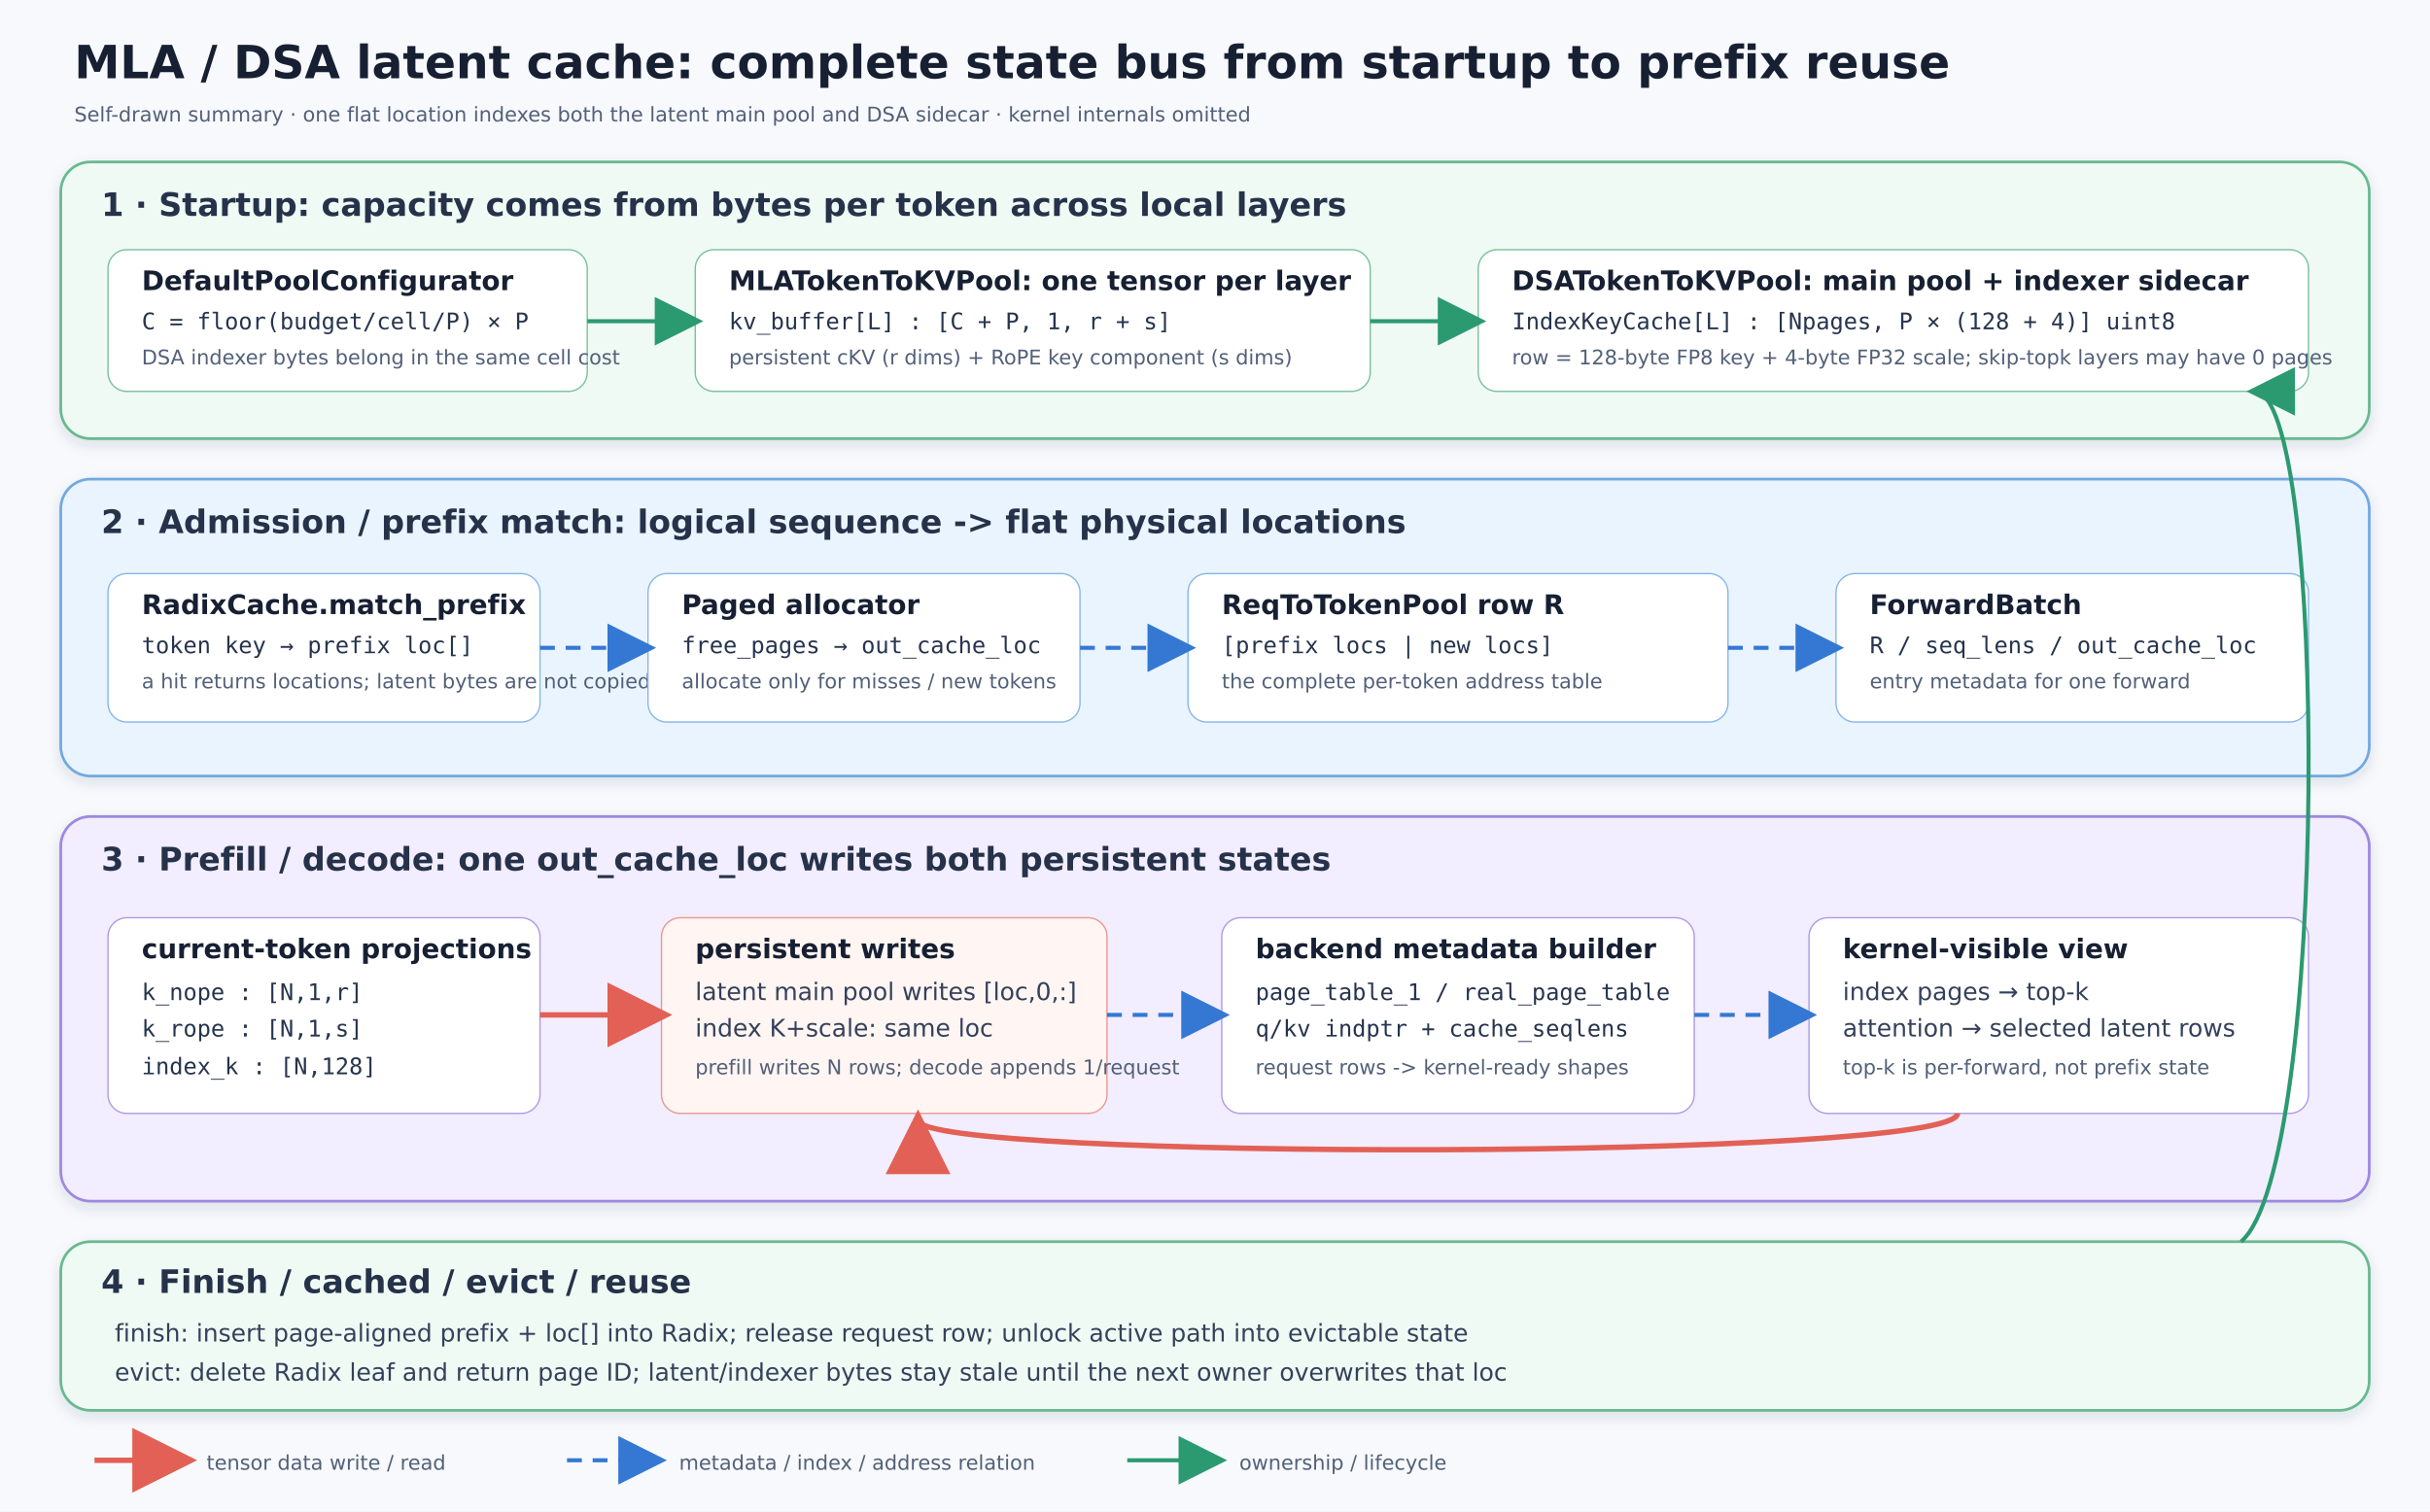
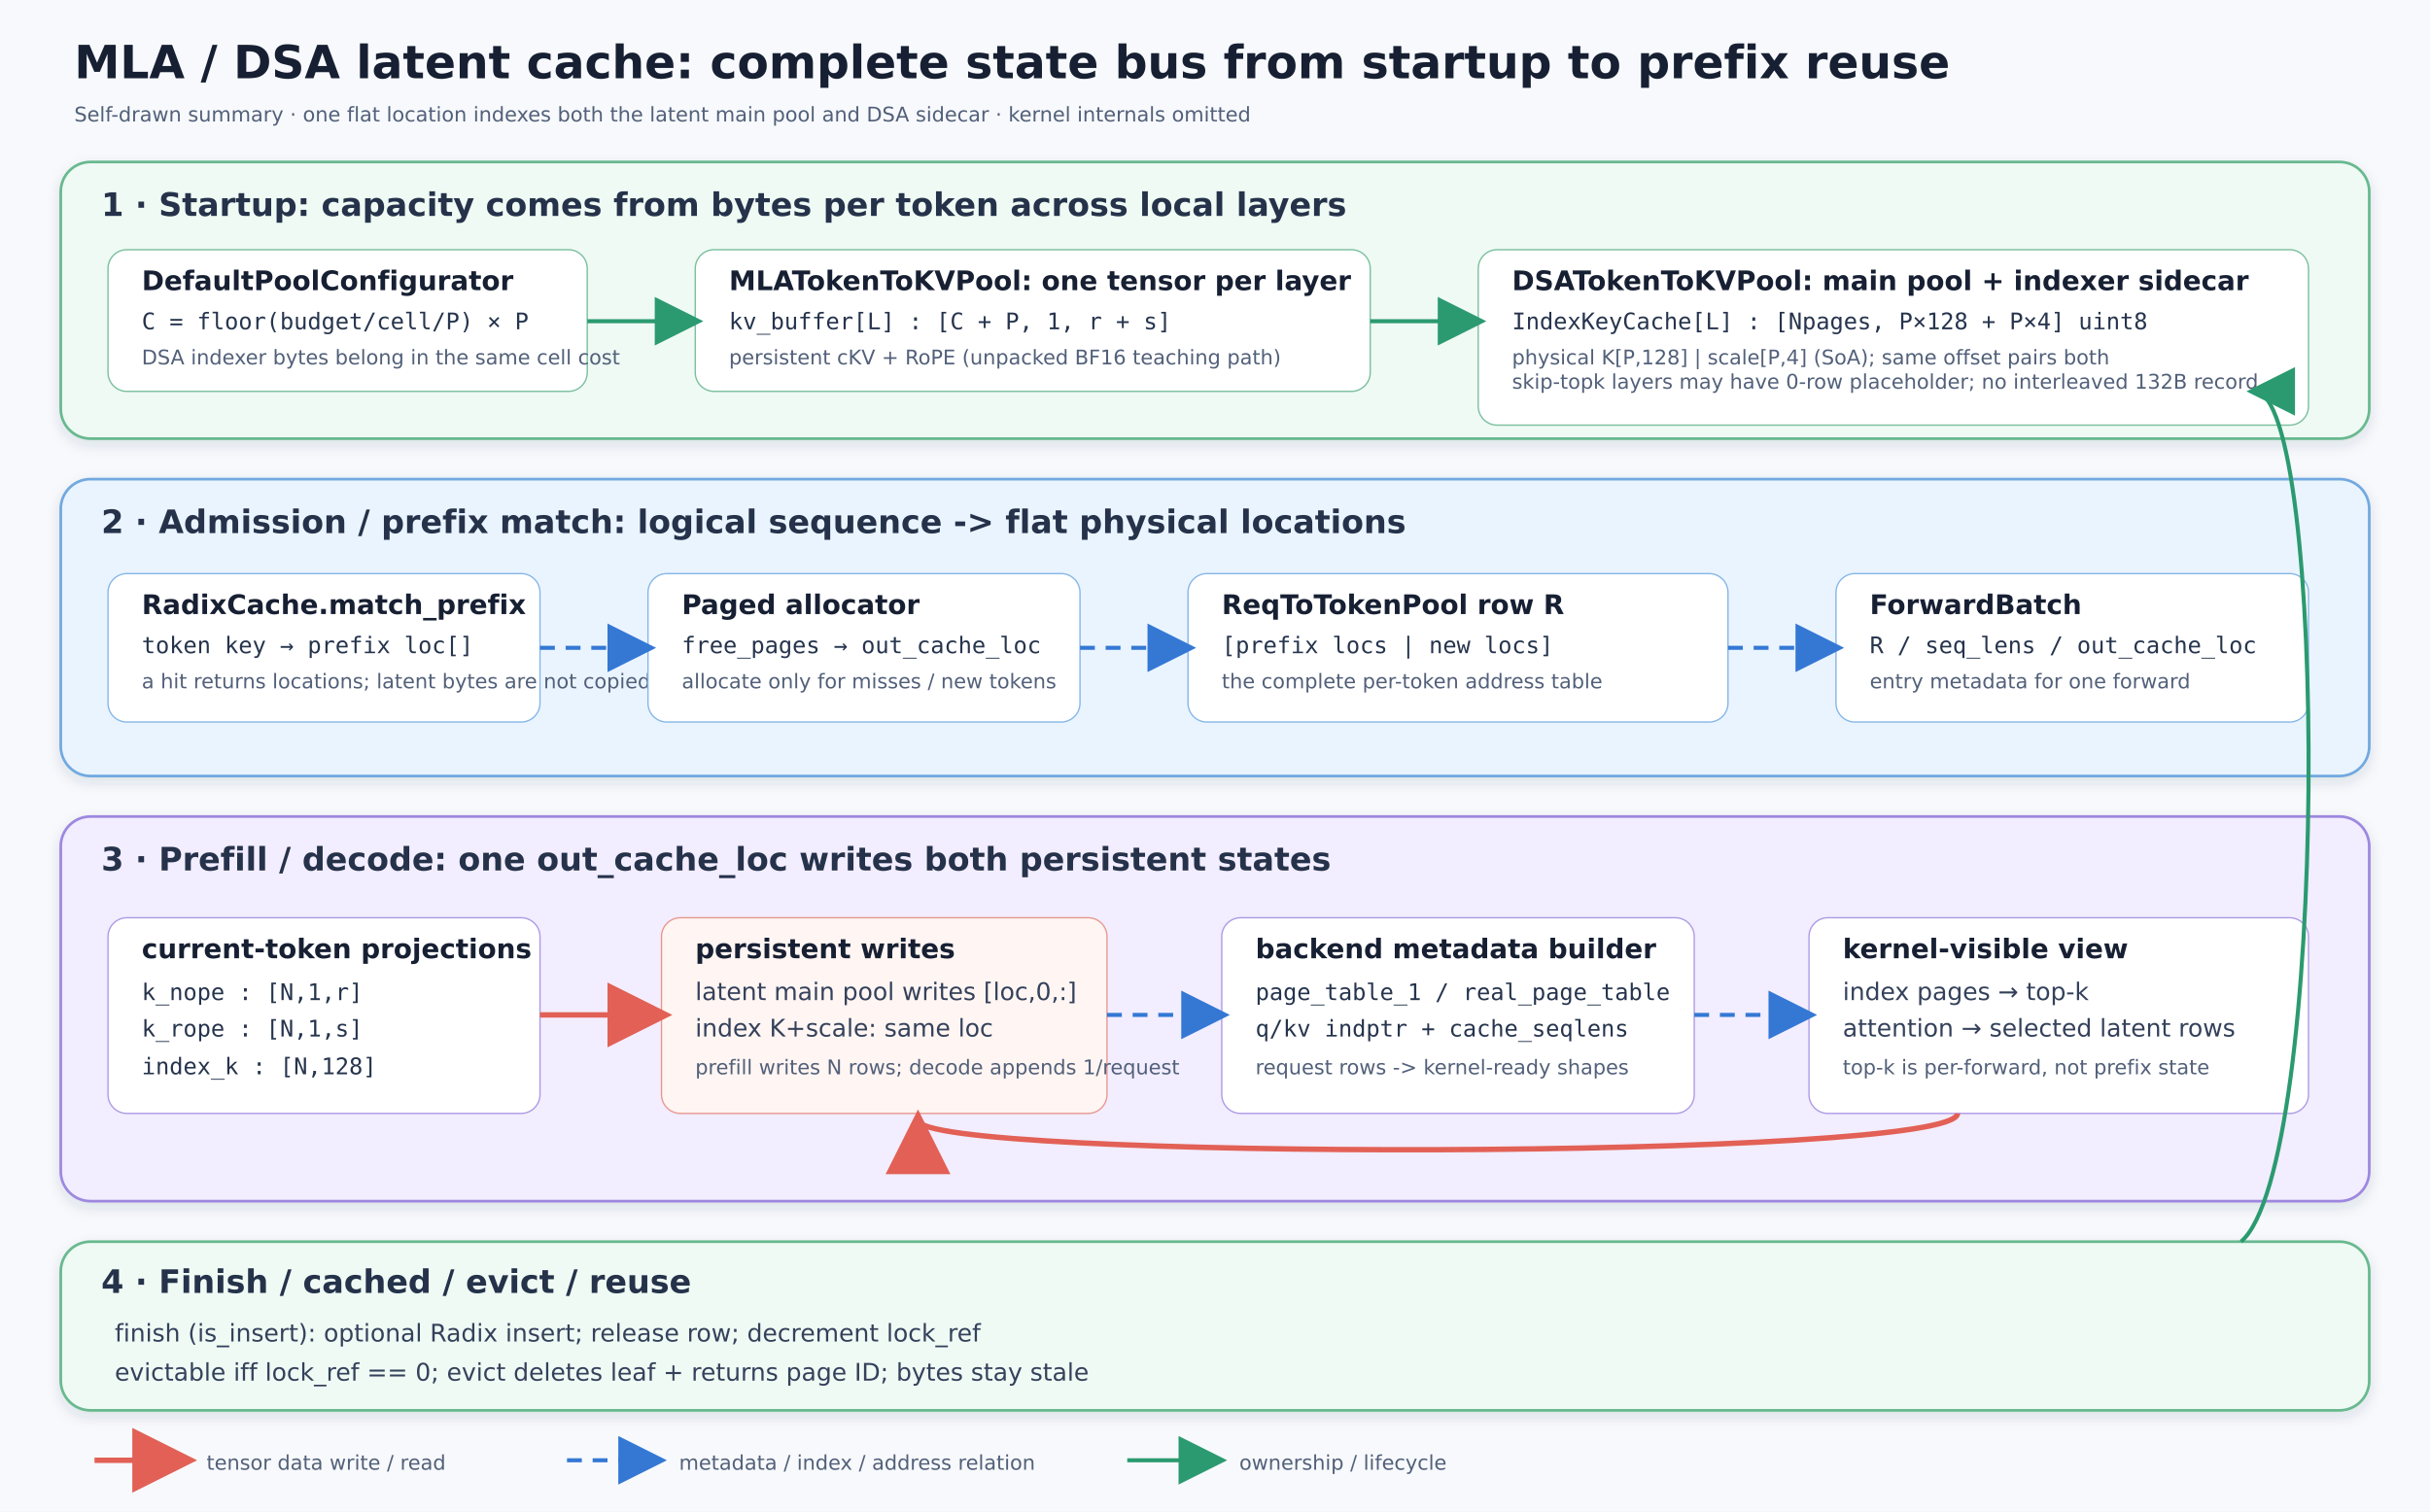
<svg xmlns="http://www.w3.org/2000/svg" width="1800" height="1120" viewBox="0 0 1800 1120">
  <defs>
    <style>
      .title{font:700 34px 'DejaVu Sans',Arial,sans-serif;fill:#172033}
      .section{font:700 24px 'DejaVu Sans',Arial,sans-serif;fill:#25324a}
      .label{font:600 20px 'DejaVu Sans',Arial,sans-serif;fill:#172033}
      .body{font:400 18px 'DejaVu Sans',Arial,sans-serif;fill:#34415b}
      .mono{font:500 17px 'DejaVu Sans Mono',monospace;fill:#26344d}
      .small{font:400 15px 'DejaVu Sans',Arial,sans-serif;fill:#526079}
      .card{stroke-width:2}
      .meta{fill:none;stroke:#3478d4;stroke-width:3;stroke-dasharray:11 8;marker-end:url(#arrowBlue)}
      .data{fill:none;stroke:#e26055;stroke-width:4;marker-end:url(#arrowRed)}
      .life{fill:none;stroke:#2b9a70;stroke-width:3;marker-end:url(#arrowGreen)}
    </style>
    <marker id="arrowBlue" markerWidth="12" markerHeight="12" refX="10" refY="6" orient="auto">
      <path d="M0,0 L12,6 L0,12 z" fill="#3478d4" />
    </marker>
    <marker id="arrowRed" markerWidth="12" markerHeight="12" refX="10" refY="6" orient="auto">
      <path d="M0,0 L12,6 L0,12 z" fill="#e26055" />
    </marker>
    <marker id="arrowGreen" markerWidth="12" markerHeight="12" refX="10" refY="6" orient="auto">
      <path d="M0,0 L12,6 L0,12 z" fill="#2b9a70" />
    </marker>
    <filter id="shadow" x="-10%" y="-10%" width="120%" height="130%">
      <feDropShadow dx="0" dy="4" stdDeviation="5" flood-color="#23304a" flood-opacity="0.12" />
    </filter>
  </defs>
  <rect width="1800" height="1120" fill="#f7f9fc" />
  <text x="55" y="58" class="title">MLA / DSA latent cache: complete state bus from startup to prefix reuse</text>
  <text x="55" y="90" class="small">Self-drawn summary · one flat location indexes both the latent main pool and DSA sidecar · kernel internals omitted</text>
  <rect x="45" y="120" width="1710" height="205" rx="22" fill="#effaf4" stroke="#67b98f" class="card" filter="url(#shadow)" />
  <text x="75" y="160" class="section">1 · Startup: capacity comes from bytes per token across local layers</text>
  <rect x="80" y="185" width="355" height="105" rx="14" fill="#ffffff" stroke="#79bf9d" />
  <text x="105" y="215" class="label">DefaultPoolConfigurator</text>
  <text x="105" y="244" class="mono">C = floor(budget/cell/P) × P</text>
  <text x="105" y="270" class="small">DSA indexer bytes belong in the same cell cost</text>
  <rect x="515" y="185" width="500" height="105" rx="14" fill="#ffffff" stroke="#79bf9d" />
  <text x="540" y="215" class="label">MLATokenToKVPool: one tensor per layer</text>
  <text x="540" y="244" class="mono">kv_buffer[L] : [C + P, 1, r + s]</text>
-   <text x="540" y="270" class="small">persistent cKV (r dims) + RoPE key component (s dims)</text>
-   <rect x="1095" y="185" width="615" height="105" rx="14" fill="#ffffff" stroke="#79bf9d" />
+   <text x="540" y="270" class="small">persistent cKV + RoPE (unpacked BF16 teaching path)</text>
+   <rect x="1095" y="185" width="615" height="130" rx="14" fill="#ffffff" stroke="#79bf9d" />
  <text x="1120" y="215" class="label">DSATokenToKVPool: main pool + indexer sidecar</text>
-   <text x="1120" y="244" class="mono">IndexKeyCache[L] : [Npages, P × (128 + 4)] uint8</text>
-   <text x="1120" y="270" class="small">row = 128-byte FP8 key + 4-byte FP32 scale; skip-topk layers may have 0 pages</text>
+   <text x="1120" y="244" class="mono">IndexKeyCache[L] : [Npages, P×128 + P×4] uint8</text>
+   <text x="1120" y="270" class="small">physical K[P,128] | scale[P,4] (SoA); same offset pairs both</text>
+   <text x="1120" y="288" class="small">skip-topk layers may have 0-row placeholder; no interleaved 132B record</text>
  <path d="M435 238 L515 238" class="life" />
  <path d="M1015 238 L1095 238" class="life" />
  <rect x="45" y="355" width="1710" height="220" rx="22" fill="#eaf4ff" stroke="#72a9df" class="card" filter="url(#shadow)" />
  <text x="75" y="395" class="section">2 · Admission / prefix match: logical sequence -&gt; flat physical locations</text>
  <rect x="80" y="425" width="320" height="110" rx="14" fill="#ffffff" stroke="#86b6e6" />
  <text x="105" y="455" class="label">RadixCache.match_prefix</text>
  <text x="105" y="484" class="mono">token key → prefix loc[]</text>
  <text x="105" y="510" class="small">a hit returns locations; latent bytes are not copied</text>
  <rect x="480" y="425" width="320" height="110" rx="14" fill="#ffffff" stroke="#86b6e6" />
  <text x="505" y="455" class="label">Paged allocator</text>
  <text x="505" y="484" class="mono">free_pages → out_cache_loc</text>
  <text x="505" y="510" class="small">allocate only for misses / new tokens</text>
  <rect x="880" y="425" width="400" height="110" rx="14" fill="#ffffff" stroke="#86b6e6" />
  <text x="905" y="455" class="label">ReqToTokenPool row R</text>
  <text x="905" y="484" class="mono">[prefix locs | new locs]</text>
  <text x="905" y="510" class="small">the complete per-token address table</text>
  <rect x="1360" y="425" width="350" height="110" rx="14" fill="#ffffff" stroke="#86b6e6" />
  <text x="1385" y="455" class="label">ForwardBatch</text>
  <text x="1385" y="484" class="mono">R / seq_lens / out_cache_loc</text>
  <text x="1385" y="510" class="small">entry metadata for one forward</text>
  <path d="M400 480 L480 480" class="meta" />
  <path d="M800 480 L880 480" class="meta" />
  <path d="M1280 480 L1360 480" class="meta" />
  <rect x="45" y="605" width="1710" height="285" rx="22" fill="#f2edff" stroke="#9e88df" class="card" filter="url(#shadow)" />
  <text x="75" y="645" class="section">3 · Prefill / decode: one out_cache_loc writes both persistent states</text>
  <rect x="80" y="680" width="320" height="145" rx="14" fill="#ffffff" stroke="#ad9ae4" />
  <text x="105" y="710" class="label">current-token projections</text>
  <text x="105" y="741" class="mono">k_nope : [N,1,r]</text>
  <text x="105" y="768" class="mono">k_rope : [N,1,s]</text>
  <text x="105" y="796" class="mono">index_k : [N,128]</text>
  <rect x="490" y="680" width="330" height="145" rx="14" fill="#fff5f2" stroke="#e8988f" />
  <text x="515" y="710" class="label">persistent writes</text>
  <text x="515" y="741" class="body">latent main pool writes [loc,0,:]</text>
  <text x="515" y="768" class="body">index K+scale: same loc</text>
  <text x="515" y="796" class="small">prefill writes N rows; decode appends 1/request</text>
  <rect x="905" y="680" width="350" height="145" rx="14" fill="#ffffff" stroke="#ad9ae4" />
  <text x="930" y="710" class="label">backend metadata builder</text>
  <text x="930" y="741" class="mono">page_table_1 / real_page_table</text>
  <text x="930" y="768" class="mono">q/kv indptr + cache_seqlens</text>
  <text x="930" y="796" class="small">request rows -&gt; kernel-ready shapes</text>
  <rect x="1340" y="680" width="370" height="145" rx="14" fill="#ffffff" stroke="#ad9ae4" />
  <text x="1365" y="710" class="label">kernel-visible view</text>
  <text x="1365" y="741" class="body">index pages → top-k</text>
  <text x="1365" y="768" class="body">attention → selected latent rows</text>
  <text x="1365" y="796" class="small">top-k is per-forward, not prefix state</text>
  <path d="M400 752 L490 752" class="data" />
  <path d="M820 752 L905 752" class="meta" />
  <path d="M1255 752 L1340 752" class="meta" />
  <path d="M1450 825 C1450 860,680 860,680 830" class="data" />
  <rect x="45" y="920" width="1710" height="125" rx="22" fill="#effaf4" stroke="#67b98f" class="card" filter="url(#shadow)" />
  <text x="75" y="958" class="section">4 · Finish / cached / evict / reuse</text>
-   <text x="85" y="994" class="body">finish: insert page-aligned prefix + loc[] into Radix; release request row; unlock active path into evictable state</text>
-   <text x="85" y="1023" class="body">evict: delete Radix leaf and return page ID; latent/indexer bytes stay stale until the next owner overwrites that loc</text>
+   <text x="85" y="994" class="body">finish (is_insert): optional Radix insert; release row; decrement lock_ref</text>
+   <text x="85" y="1023" class="body">evictable iff lock_ref == 0; evict deletes leaf + returns page ID; bytes stay stale</text>
  <path d="M1660 920 C1725 865,1725 290,1670 290" class="life" />
  <line x1="70" y1="1082" x2="138" y2="1082" class="data" />
  <text x="153" y="1089" class="small">tensor data write / read</text>
  <line x1="420" y1="1082" x2="488" y2="1082" class="meta" />
  <text x="503" y="1089" class="small">metadata / index / address relation</text>
  <line x1="835" y1="1082" x2="903" y2="1082" class="life" />
  <text x="918" y="1089" class="small">ownership / lifecycle</text>
</svg>
